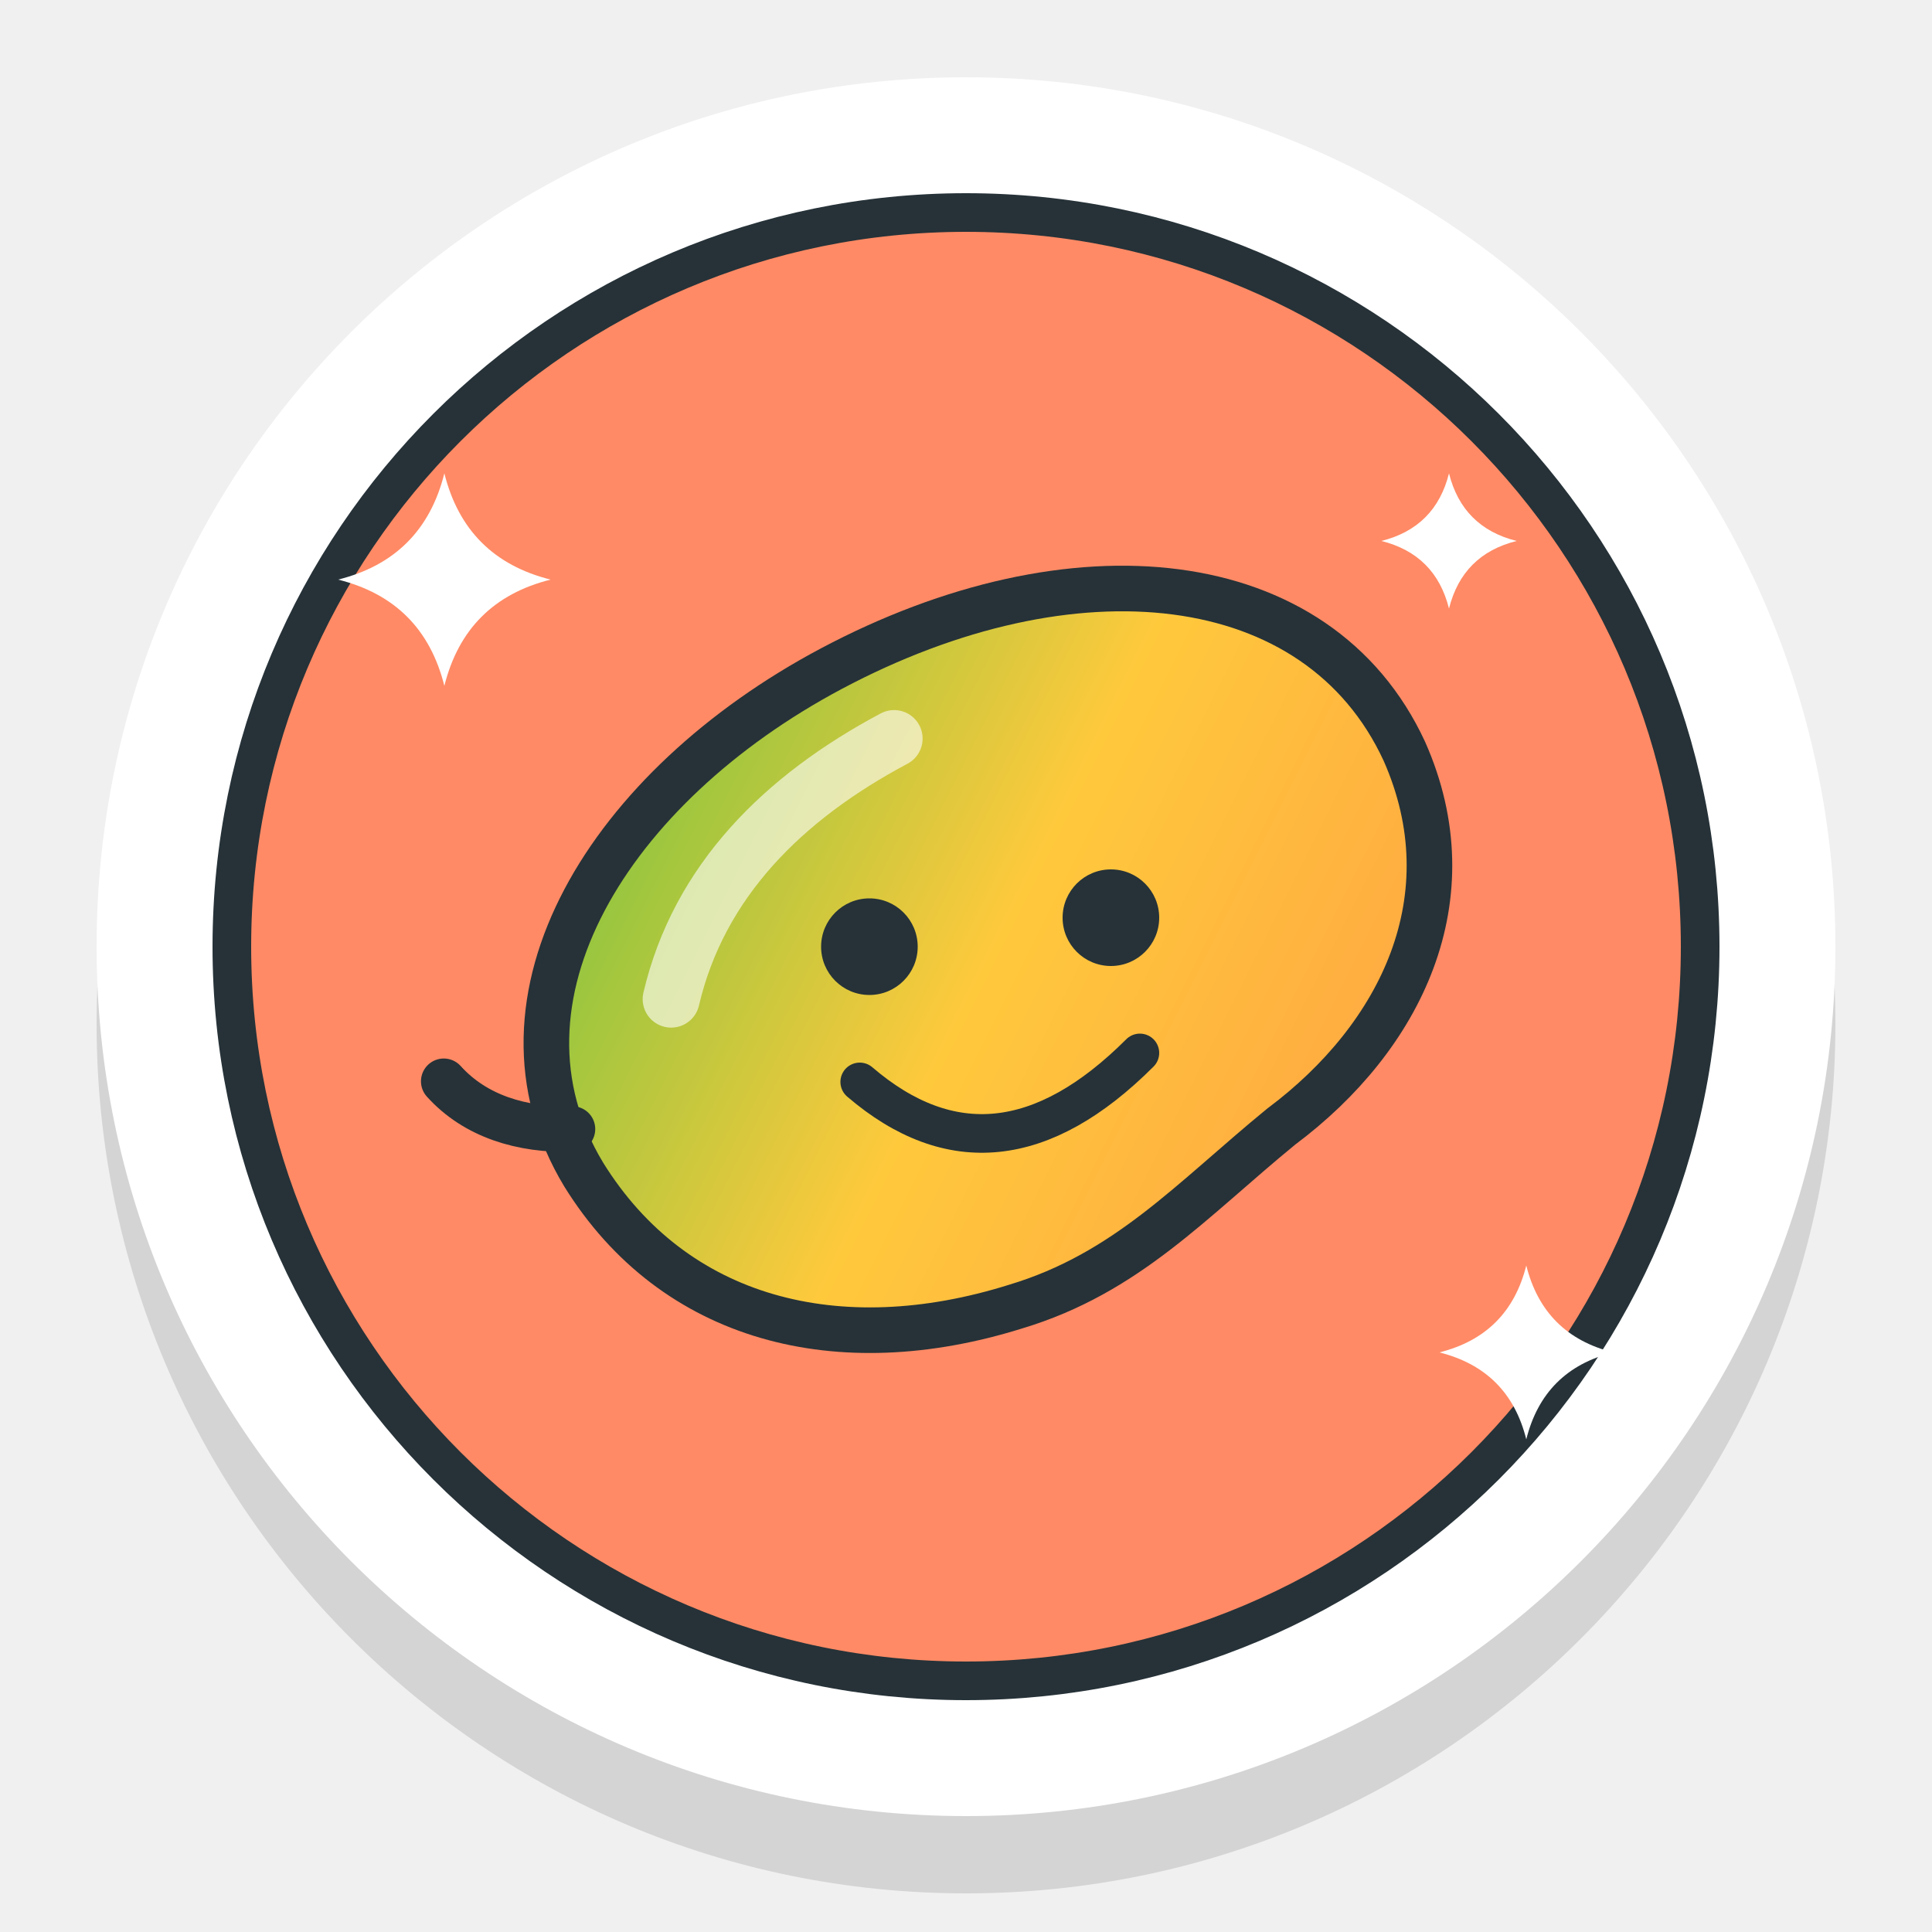
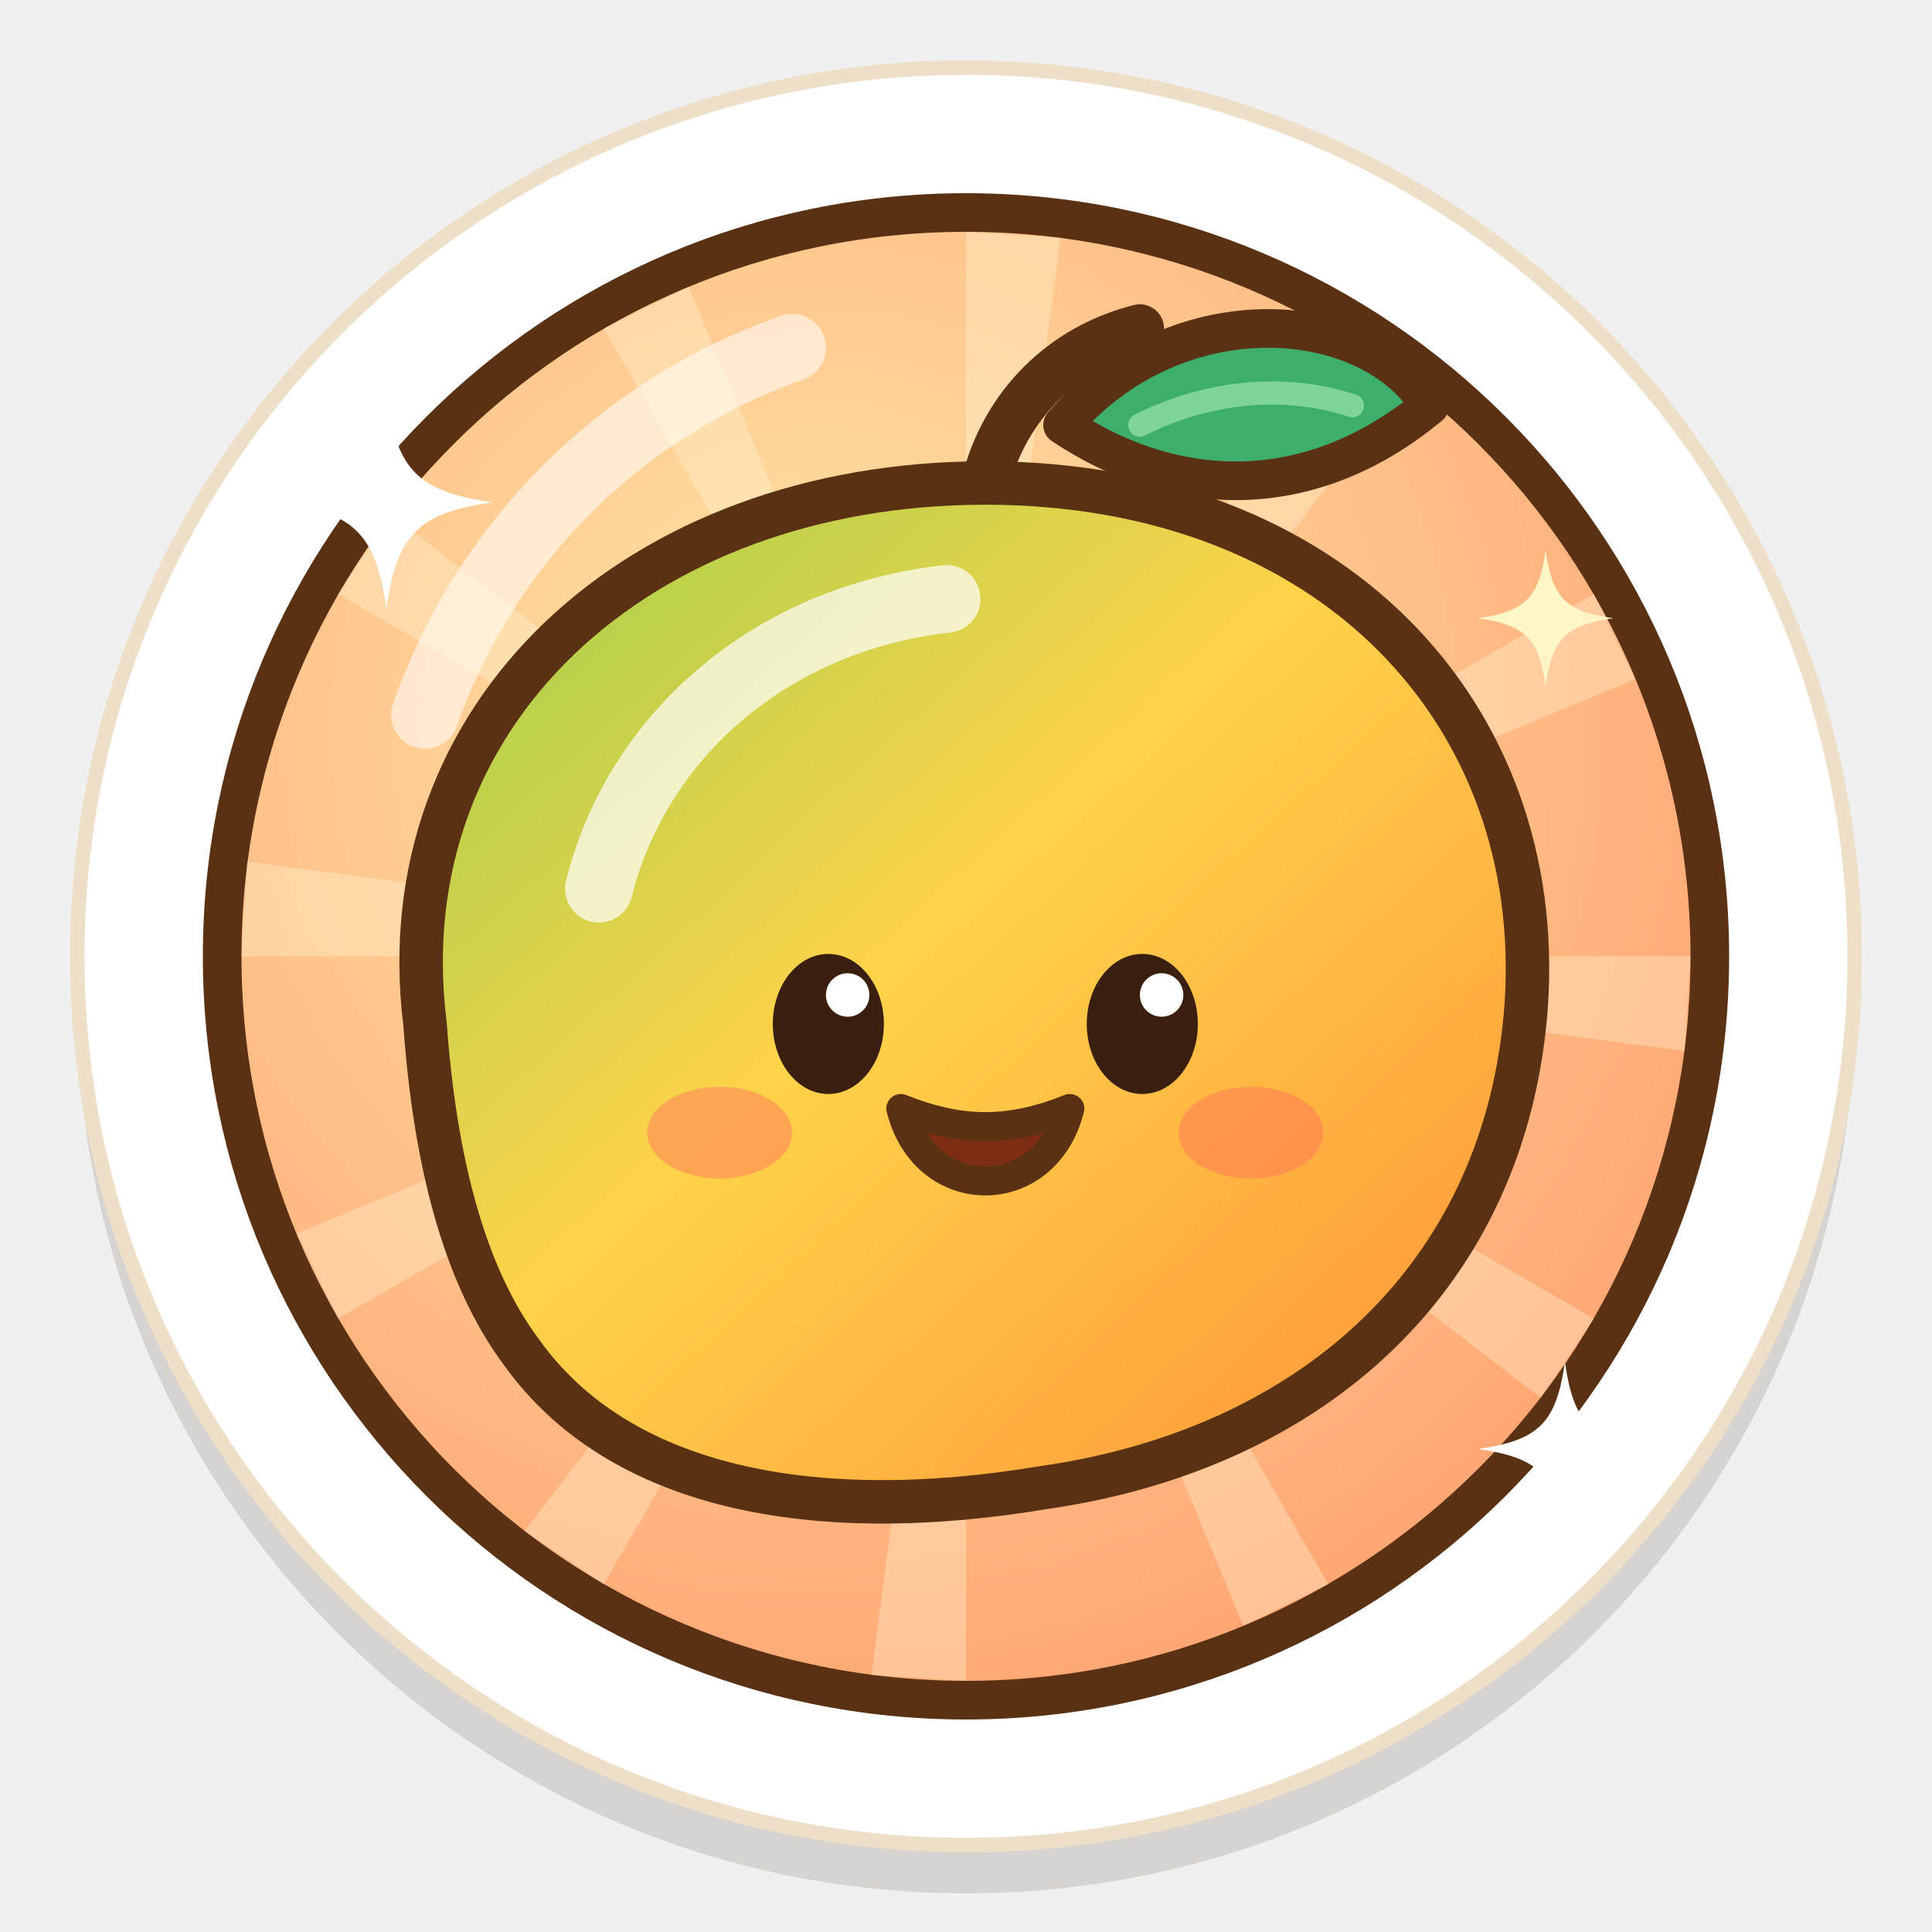
<svg xmlns="http://www.w3.org/2000/svg" viewBox="0 0 200 200" width="200" height="200">
  <defs>
-     <linearGradient id="mangoSkin" x1="0" y1="0" x2="1" y2="1">
-       <stop offset="0.12" stop-color="#8DC63F" />
-       <stop offset="0.5" stop-color="#FFC93C" />
-       <stop offset="1" stop-color="#FF9F43" />
+     <radialGradient id="sg" cx="0.4" cy="0.35" r="0.75">
+       <stop offset="0" stop-color="#FFE7A8" />
+       <stop offset="1" stop-color="#FF9F6E" />
+     </radialGradient>
+     <linearGradient id="mg" x1="0" y1="0" x2="1" y2="1">
+       <stop offset="0.05" stop-color="#A4D04C" />
+       <stop offset="0.45" stop-color="#FFD34A" />
+       <stop offset="1" stop-color="#FF8E36" />
    </linearGradient>
-     <g id="mango" stroke="#263238" stroke-linejoin="round" stroke-linecap="round">
-       <g transform="rotate(-28 50 52)">
-         <path d="M10 54C9 36 28 25 50 25C74 25 92 37 91 55C90 69 79 77 66 79C56 81 48 84 38 82C22 79 11 69 10 54Z" fill="url(#mangoSkin)" stroke-width="4" />
-         <path d="M24 44C31 36 41 33 52 33" fill="none" stroke="#FFFFFF" stroke-opacity=".6" stroke-width="5" />
-         <path d="M11 50C7 48 4 45 3 41" fill="none" stroke-width="4" />
-       </g>
-     </g>
  </defs>
-   <circle cx="100" cy="106" r="90" fill="#000" opacity=".12" />
-   <circle cx="100" cy="98" r="90" fill="#FFFFFF" />
-   <circle cx="100" cy="98" r="76" fill="#FF8A65" stroke="#263238" stroke-width="4" />
-   <use href="#mango" transform="translate(42 36) scale(1.18)" />
-   <circle cx="90" cy="98" r="5" fill="#263238" />
-   <circle cx="115" cy="95" r="5" fill="#263238" />
-   <path d="M89 112Q103 124 118 109" fill="none" stroke="#263238" stroke-width="4" stroke-linecap="round" />
-   <path transform="translate(46 60) scale(1.1)" d="M0-10Q2-2 10 0Q2 2 0 10Q-2 2-10 0Q-2-2 0-10Z" fill="#FFFFFF" />
-   <path transform="translate(158 140) scale(0.9)" d="M0-10Q2-2 10 0Q2 2 0 10Q-2 2-10 0Q-2-2 0-10Z" fill="#FFFFFF" />
-   <path transform="translate(150 56) scale(0.7)" d="M0-10Q2-2 10 0Q2 2 0 10Q-2 2-10 0Q-2-2 0-10Z" fill="#FFFFFF" />
+   <circle cx="100" cy="104" r="92" fill="#3A1F0E" opacity=".14" />
+   <circle cx="100" cy="99" r="92" fill="#fff" stroke="#EEDFC8" stroke-width="1.5" />
+   <circle cx="100" cy="99" r="77" fill="url(#sg)" stroke="#5A3112" stroke-width="4" />
+   <path d="M100 99L175 99L174.4 108.8ZM100 99L165 136.5L159.5 144.7ZM100 99L137.5 164L128.7 168.3ZM100 99L100 174L90.2 173.4ZM100 99L62.5 164L54.3 158.5ZM100 99L35 136.5L30.7 127.7ZM100 99L25 99L25.6 89.2ZM100 99L35 61.5L40.5 53.3ZM100 99L62.5 34L71.3 29.7ZM100 99L100 24L109.8 24.6ZM100 99L137.5 34L145.7 39.5ZM100 99L165 61.5L169.3 70.3Z" fill="#FFF6D8" opacity=".35" />
+   <g stroke="#5A3112" stroke-width="4" stroke-linejoin="round" stroke-linecap="round">
+     <path d="M102 50C104 42 110 36 118 34" fill="none" stroke-width="5" />
+     <path d="M110 44C122 30 142 32 148 42C136 52 122 52 110 44Z" fill="#3DAE6B" />
+     <path d="M118 44C126 40 134 40 140 42" fill="none" stroke="#7FD49A" stroke-width="2.4" />
+   </g>
+   <path d="M44 106C40 74 66 50 102 50C138 50 160 74 158 104C156 132 136 150 108 154C84 158 64 154 54 140C48 132 45 120 44 106Z" fill="url(#mg)" stroke="#5A3112" stroke-width="4.5" stroke-linejoin="round" />
+   <path d="M62 92C66 76 80 64 98 62" fill="none" stroke="#fff" stroke-width="7" stroke-linecap="round" opacity=".7" />
+   <g transform="translate(102 106) scale(1.25)">
+     <ellipse cx="-13" cy="0" rx="4.6" ry="5.8" fill="#3A1F0E" />
+     <ellipse cx="13" cy="0" rx="4.6" ry="5.8" fill="#3A1F0E" />
+     <circle cx="-11.4" cy="-2.4" r="1.8" fill="#fff" />
+     <circle cx="14.6" cy="-2.4" r="1.8" fill="#fff" />
+     <ellipse cx="-22" cy="9" rx="6" ry="3.8" fill="#FF6F5B" opacity=".45" />
+     <ellipse cx="22" cy="9" rx="6" ry="3.8" fill="#FF6F5B" opacity=".45" />
+     <path d="M-7 7C-5 15 5 15 7 7C2 9-2 9-7 7Z" fill="#7C2D12" stroke="#5A3112" stroke-width="2.4" stroke-linejoin="round" />
+   </g>
+   <path d="M44 74A62 62 0 0 1 82 36" fill="none" stroke="#fff" stroke-width="7" stroke-linecap="round" opacity=".55" />
+   <path transform="translate(40 52) scale(1.1)" d="M0-10C1-3 3-1 10 0C3 1 1 3 0 10C-1 3-3 1-10 0C-3-1-1-3 0-10Z" fill="#fff" />
+   <path transform="translate(162 150) scale(0.9)" d="M0-10C1-3 3-1 10 0C3 1 1 3 0 10C-1 3-3 1-10 0C-3-1-1-3 0-10Z" fill="#fff" />
+   <path transform="translate(160 64) scale(0.7)" d="M0-10C1-3 3-1 10 0C3 1 1 3 0 10C-1 3-3 1-10 0C-3-1-1-3 0-10Z" fill="#FFF6C8" />
</svg>
